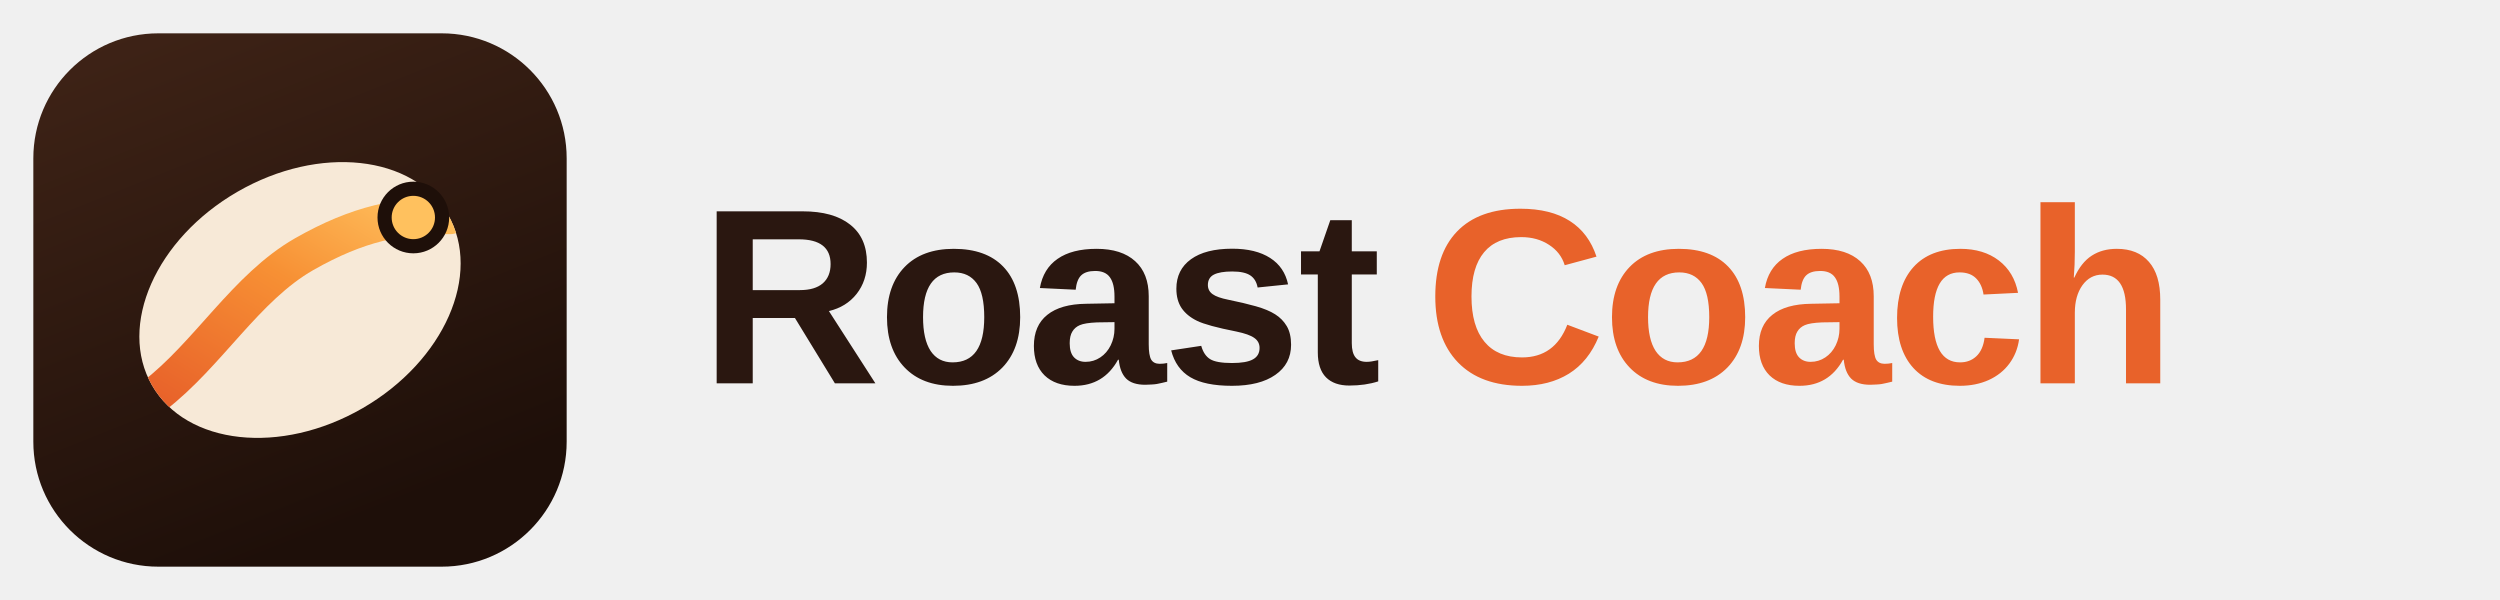
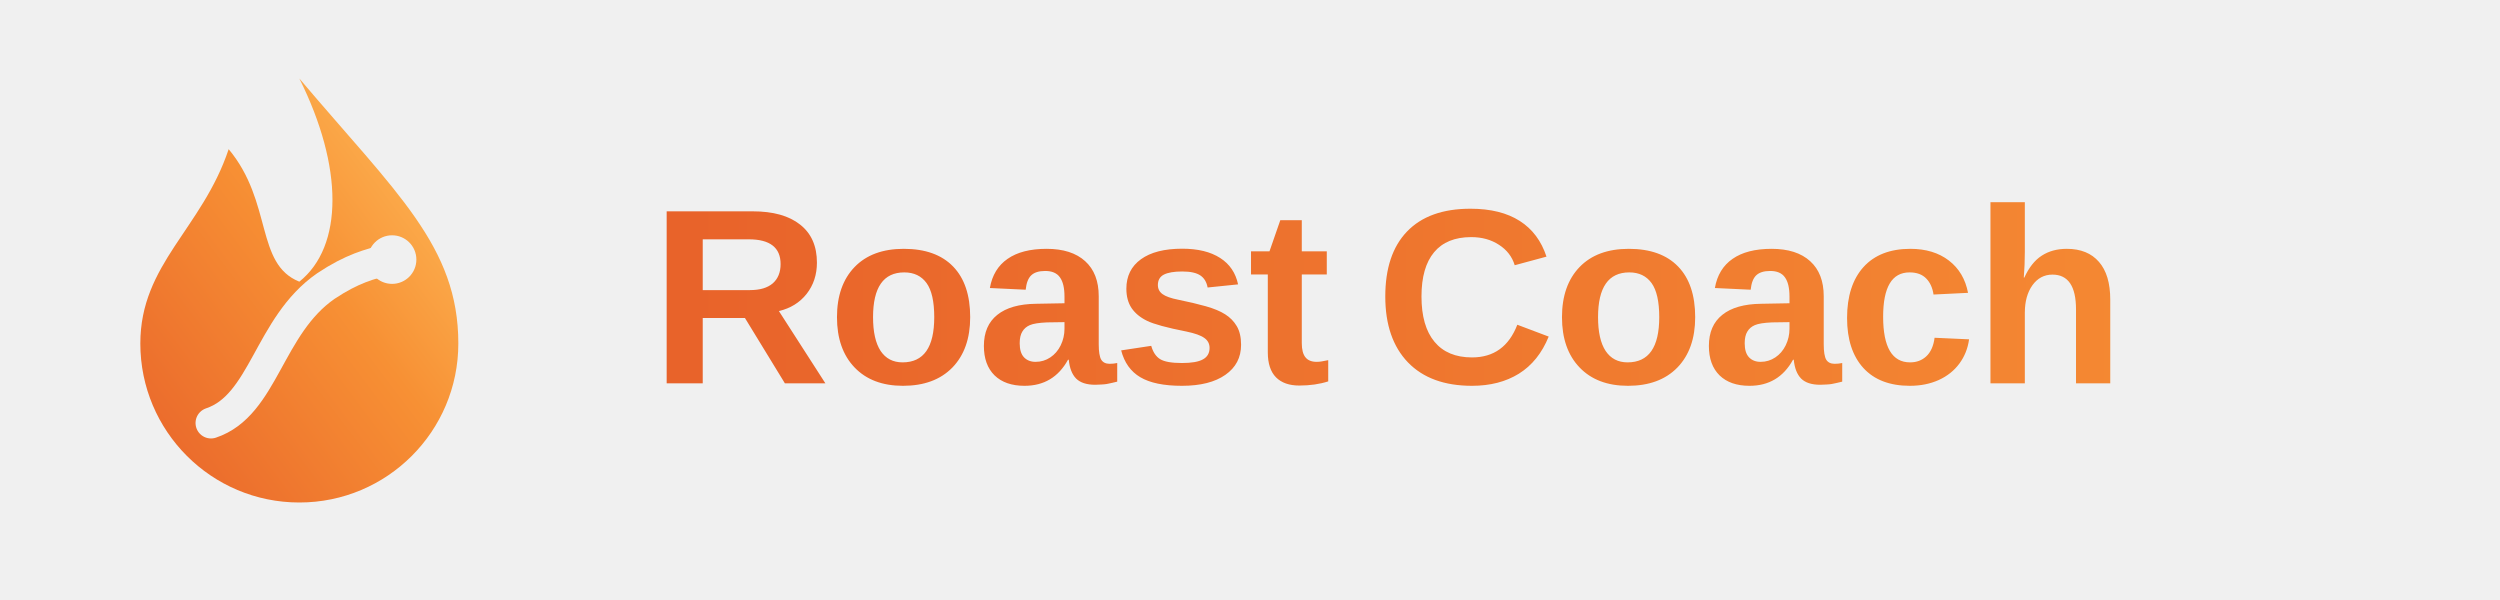
<svg xmlns="http://www.w3.org/2000/svg" viewBox="0 0 300 72" width="300" height="72" role="img" aria-label="Roast Coach">
  <defs>
-     <linearGradient id="rcf-badge" x1="0" y1="0" x2="0.4" y2="1">
-       <stop offset="0" stop-color="#402417" />
-       <stop offset="1" stop-color="#1E0F09" />
-     </linearGradient>
    <linearGradient id="rcf-ember" x1="0" y1="1" x2="1" y2="0">
      <stop offset="0" stop-color="#E8622A" />
      <stop offset="0.55" stop-color="#F79034" />
      <stop offset="1" stop-color="#FFC15E" />
    </linearGradient>
-     <clipPath id="rcf-bean">
-       <ellipse cx="36" cy="36" rx="20.5" ry="15" transform="rotate(-30 36 36)" />
-     </clipPath>
+     <mask id="rcf-curve">
+       <rect width="128" height="128" fill="#fff" />
+       <path d="M 44 92 C 56 88 57 70 70 61 C 76 57 80 56 84 55" fill="none" stroke="#000" stroke-width="7" stroke-linecap="round" />
+       <circle cx="85" cy="55" r="5.5" fill="#000" />
+     </mask>
+     <linearGradient id="rcf-word" gradientUnits="userSpaceOnUse" x1="78" y1="0" x2="292" y2="0">
+       <stop offset="0" stop-color="#E8622A" />
+       <stop offset="1" stop-color="#F79034" />
+     </linearGradient>
  </defs>
-   <rect x="4" y="4" width="64" height="64" rx="15" fill="url(#rcf-badge)" />
-   <ellipse cx="36" cy="36" rx="20.5" ry="15" transform="rotate(-30 36 36)" fill="#F7E9D7" />
-   <g clip-path="url(#rcf-bean)">
-     <path d="M18.5 47.5 C 25 42.5, 29.5 34.5, 36.5 30.5 C 43 26.8, 48 25.8, 54 25.9" fill="none" stroke="url(#rcf-ember)" stroke-width="4.4" stroke-linecap="round" />
+   <g transform="translate(2 2) scale(0.53)">
+     <path d="M 64 14 C 86 40 100 52 100 74 A 36 36 0 0 1 28 74              C 28 56 42 48 48 30 C 58 42 54 56 64 60 C 74 52 74 34 64 14 Z" fill="url(#rcf-ember)" mask="url(#rcf-curve)" />
  </g>
-   <circle cx="49.6" cy="26.1" r="4.3" fill="#1E0F09" />
-   <circle cx="49.6" cy="26.1" r="2.6" fill="#FFC15E" />
-   <text x="84" y="46" font-family="Avenir Next, Segoe UI, Helvetica Neue, Arial, sans-serif" font-size="30" font-weight="600" letter-spacing="-0.4" fill="#2A1710">Roast</text>
-   <text x="171" y="46" font-family="Avenir Next, Segoe UI, Helvetica Neue, Arial, sans-serif" font-size="30" font-weight="600" letter-spacing="-0.4" fill="#E8622A">Coach</text>
+   <text x="78" y="46" font-family="Avenir Next, Segoe UI, Helvetica Neue, Arial, sans-serif" font-size="30" font-weight="600" letter-spacing="-0.4" fill="url(#rcf-word)">Roast</text>
+   <text x="165" y="46" font-family="Avenir Next, Segoe UI, Helvetica Neue, Arial, sans-serif" font-size="30" font-weight="600" letter-spacing="-0.4" fill="url(#rcf-word)">Coach</text>
</svg>
